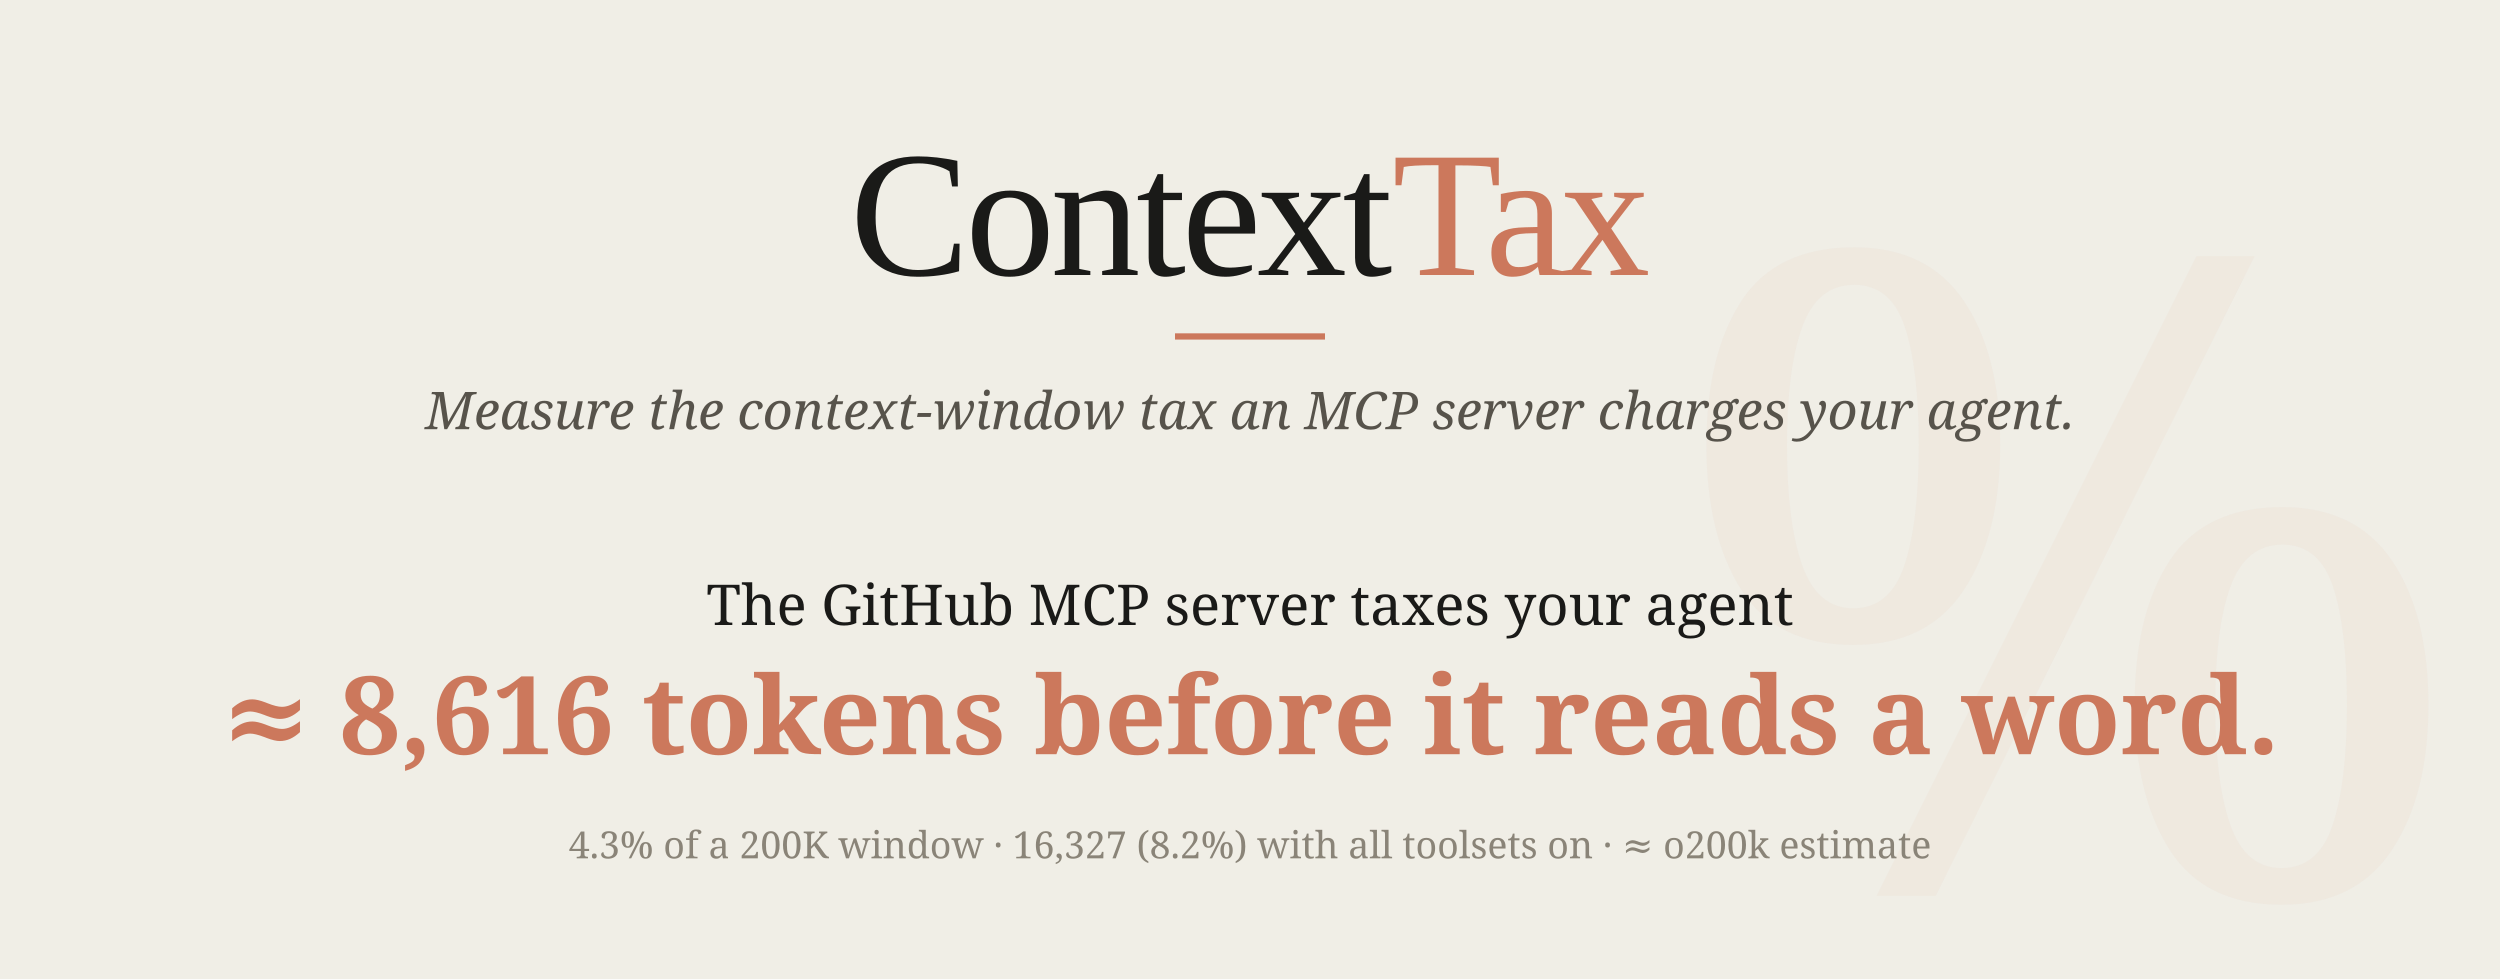
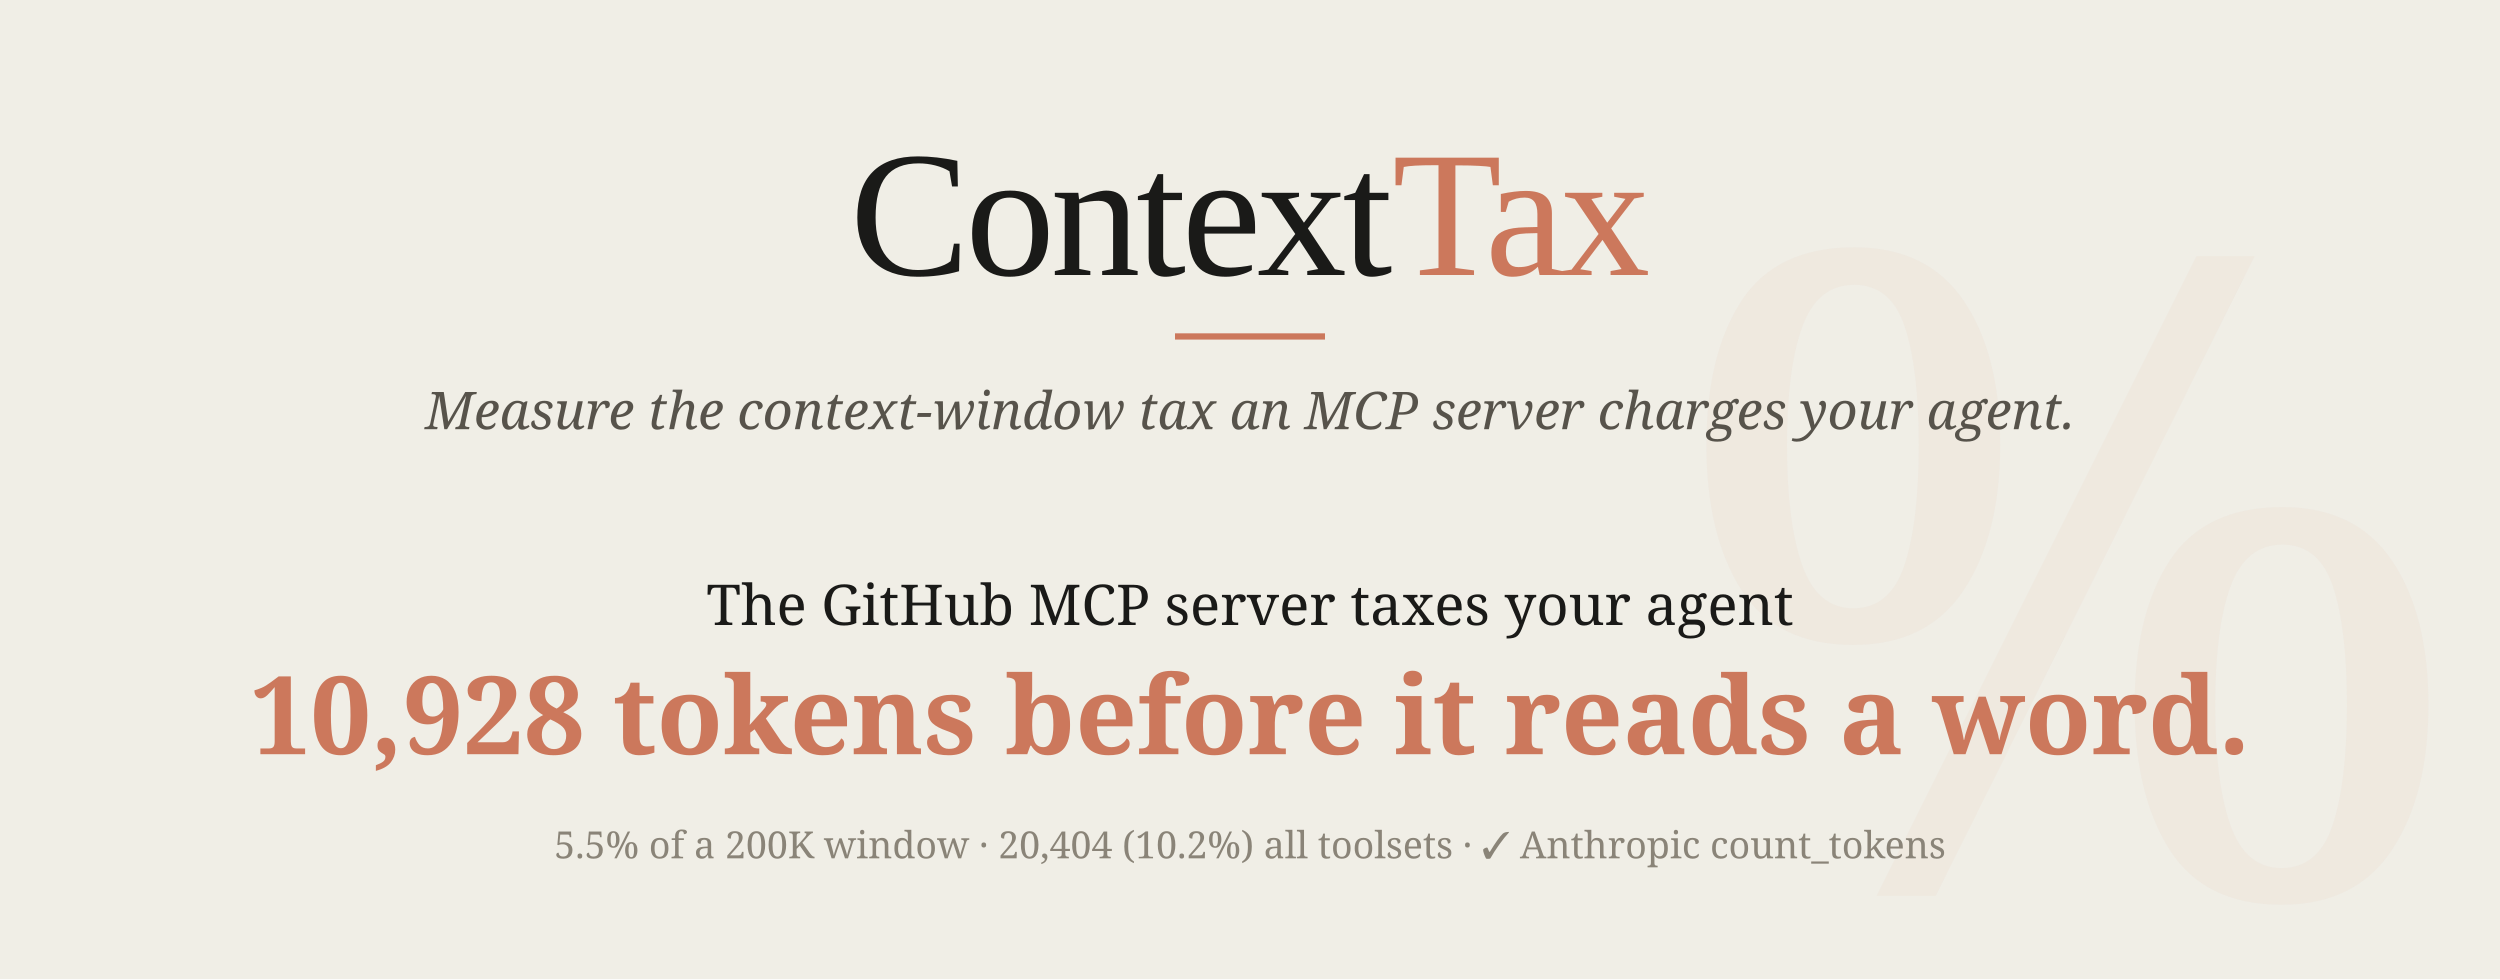
- <svg xmlns="http://www.w3.org/2000/svg" viewBox="0 0 1200 470" role="img" aria-label="ContextTax — the GitHub MCP server taxes your agent about 8,616 tokens before it reads a word">
+ <svg xmlns="http://www.w3.org/2000/svg" viewBox="0 0 1200 470" role="img" aria-label="ContextTax — the GitHub MCP server taxes your agent about 10,928 tokens before it reads a word">
  <rect width="1200" height="470" fill="#F0EEE6" />
  <text x="1185" y="430" text-anchor="end" font-family="Georgia, serif" font-size="430" fill="#CC785C" opacity="0.05" letter-spacing="-10">%</text>
  <text x="600" y="132" text-anchor="middle" font-family="Georgia, 'Times New Roman', serif" font-size="86" fill="#1A1A18" letter-spacing="-2">Context<tspan fill="#CC785C">Tax</tspan>
  </text>
  <rect x="564" y="160" width="72" height="3" fill="#CC785C" />
  <text x="600" y="206" text-anchor="middle" font-family="Georgia, serif" font-size="25" font-style="italic" fill="#57534B">Measure the context-window tax an MCP server charges your agent.</text>
  <text x="600" y="300" text-anchor="middle" font-family="Georgia, serif" font-size="27" fill="#1A1A18">The GitHub MCP server taxes your agent</text>
-   <text x="600" y="362" text-anchor="middle" font-family="Georgia, serif" font-size="52" font-weight="bold" fill="#CC785C">≈ 8,616 tokens before it reads a word.</text>
-   <text x="600" y="412" text-anchor="middle" font-family="Georgia, serif" font-size="18" fill="#8A8478">4.3% of a 200K window · 16,327 (8.2%) with all toolsets on · ≈ o200k estimate</text>
+   <text x="600" y="362" text-anchor="middle" font-family="Georgia, serif" font-size="52" font-weight="bold" fill="#CC785C">10,928 tokens before it reads a word.</text>
+   <text x="600" y="412" text-anchor="middle" font-family="Georgia, serif" font-size="18" fill="#8A8478">5.5% of a 200K window · 20,404 (10.2%) all toolsets · ✓ Anthropic count_tokens</text>
</svg>
